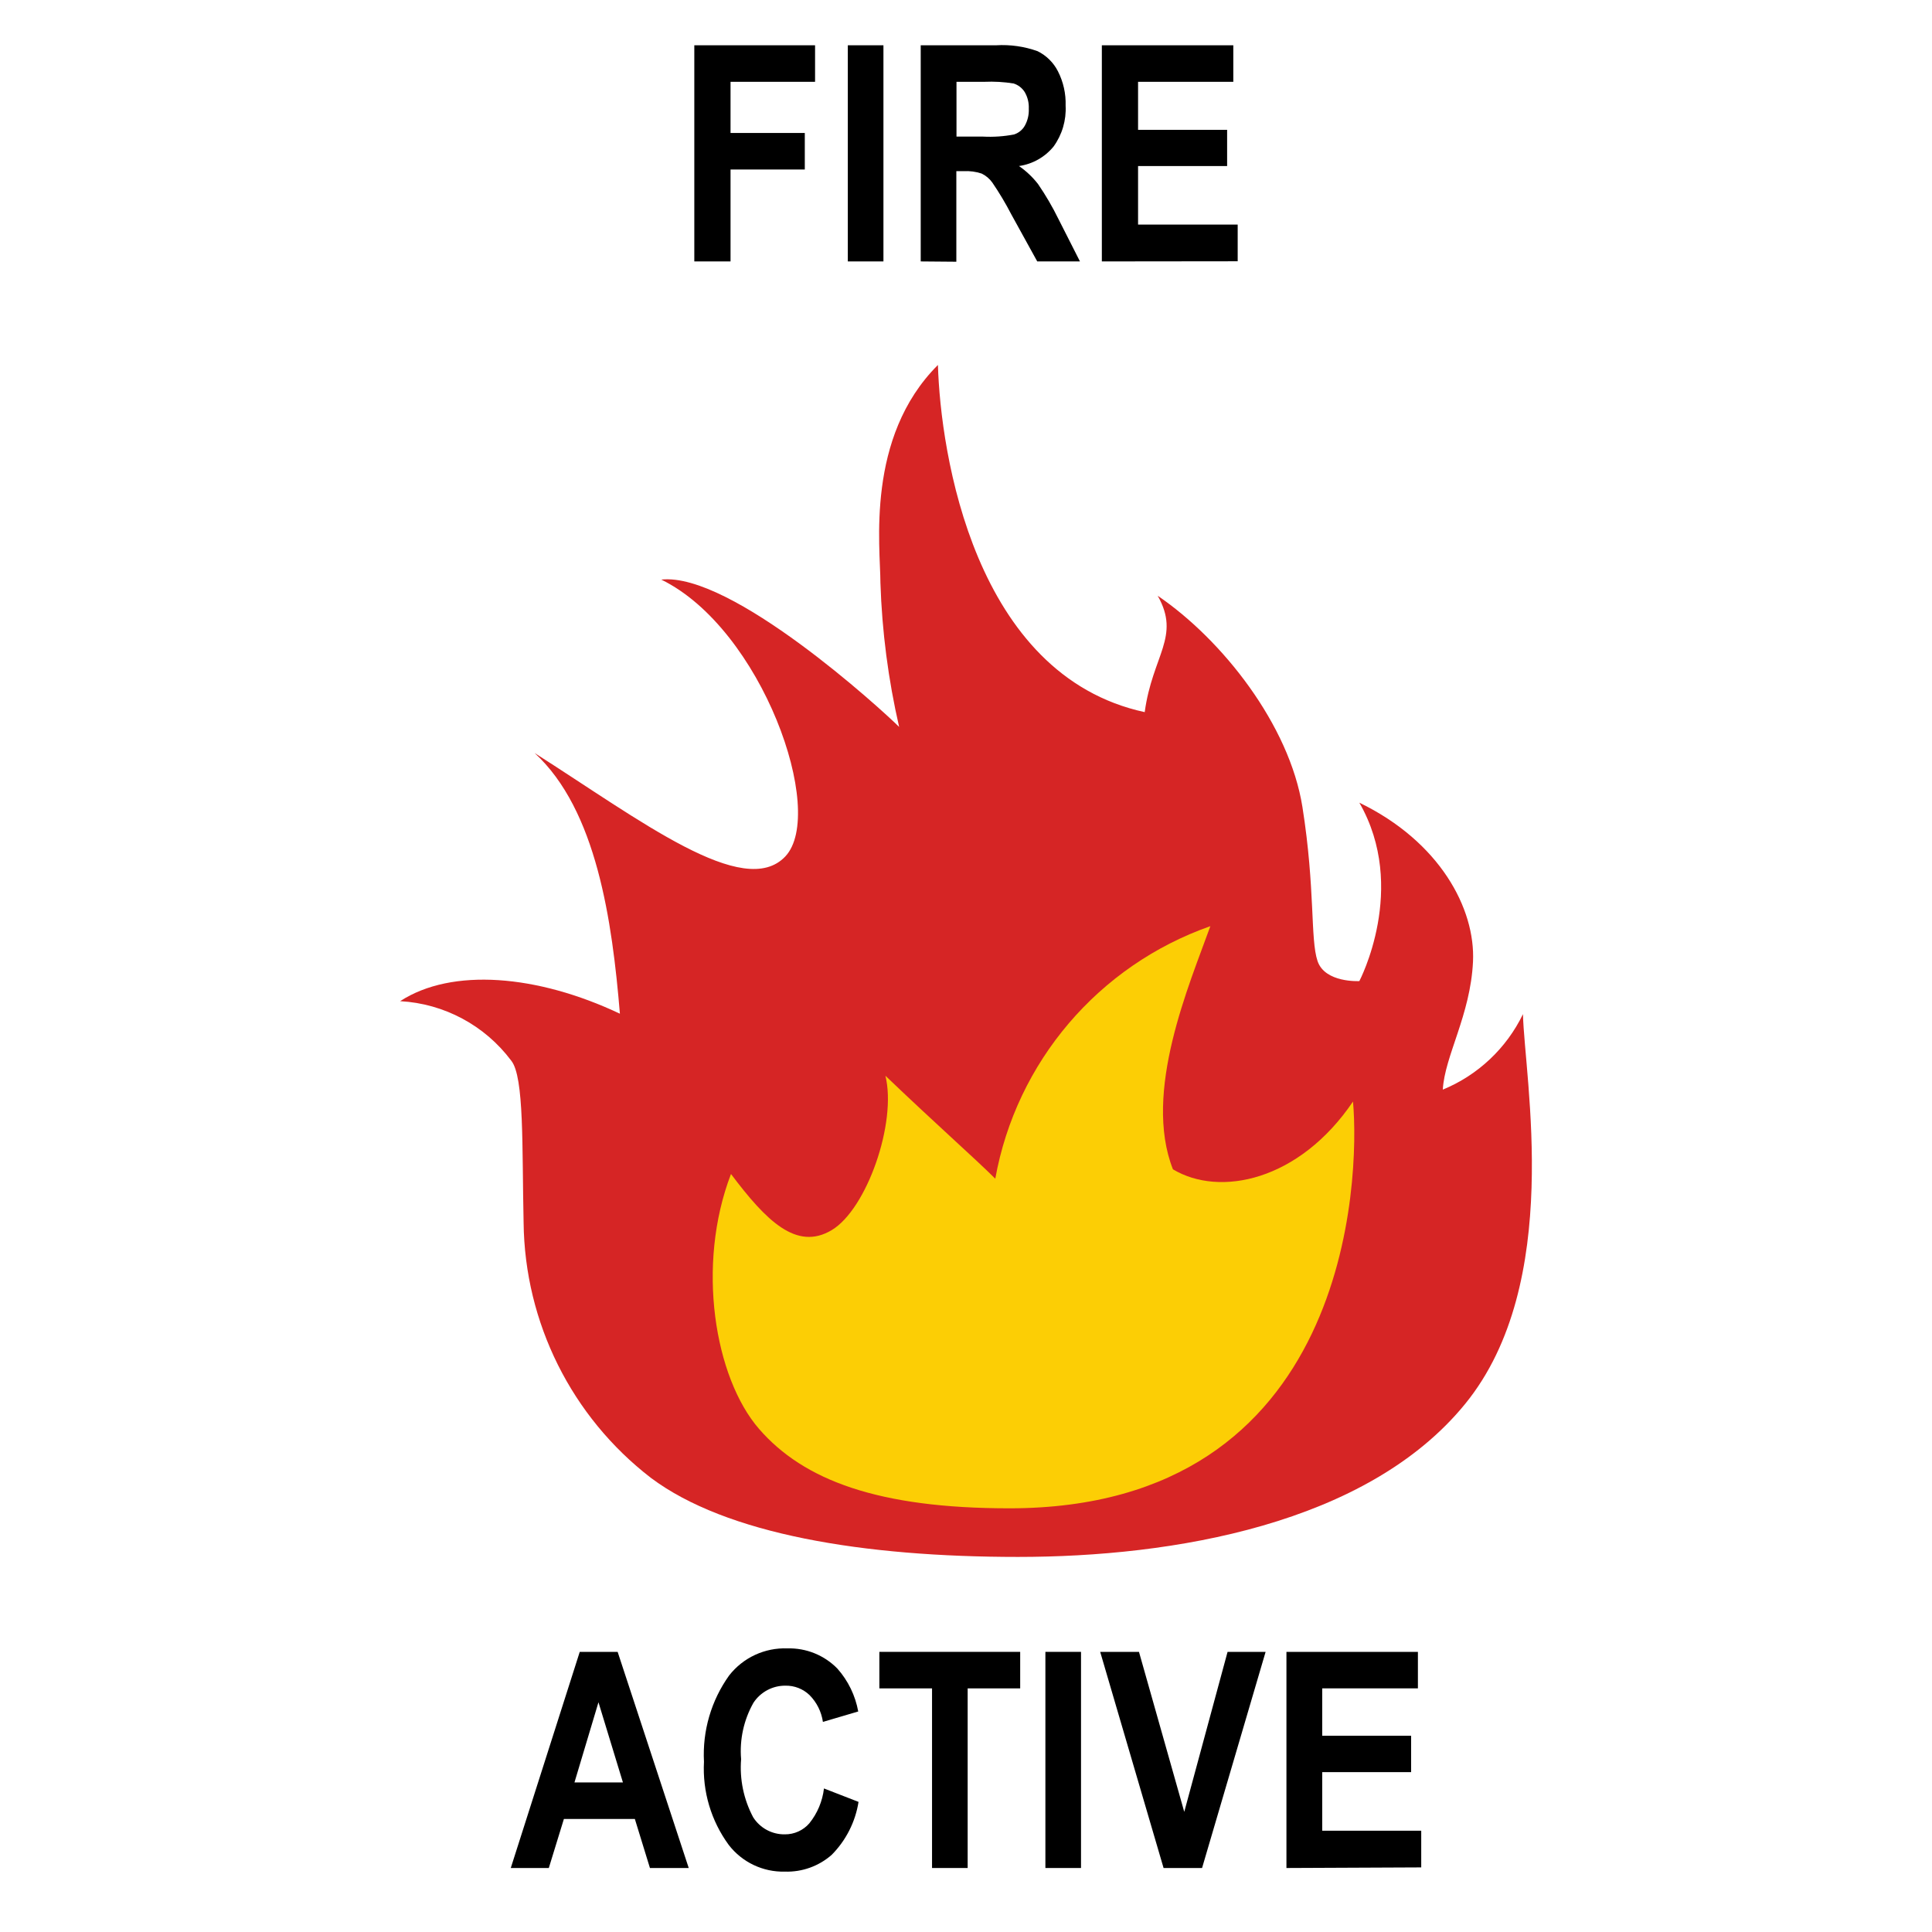
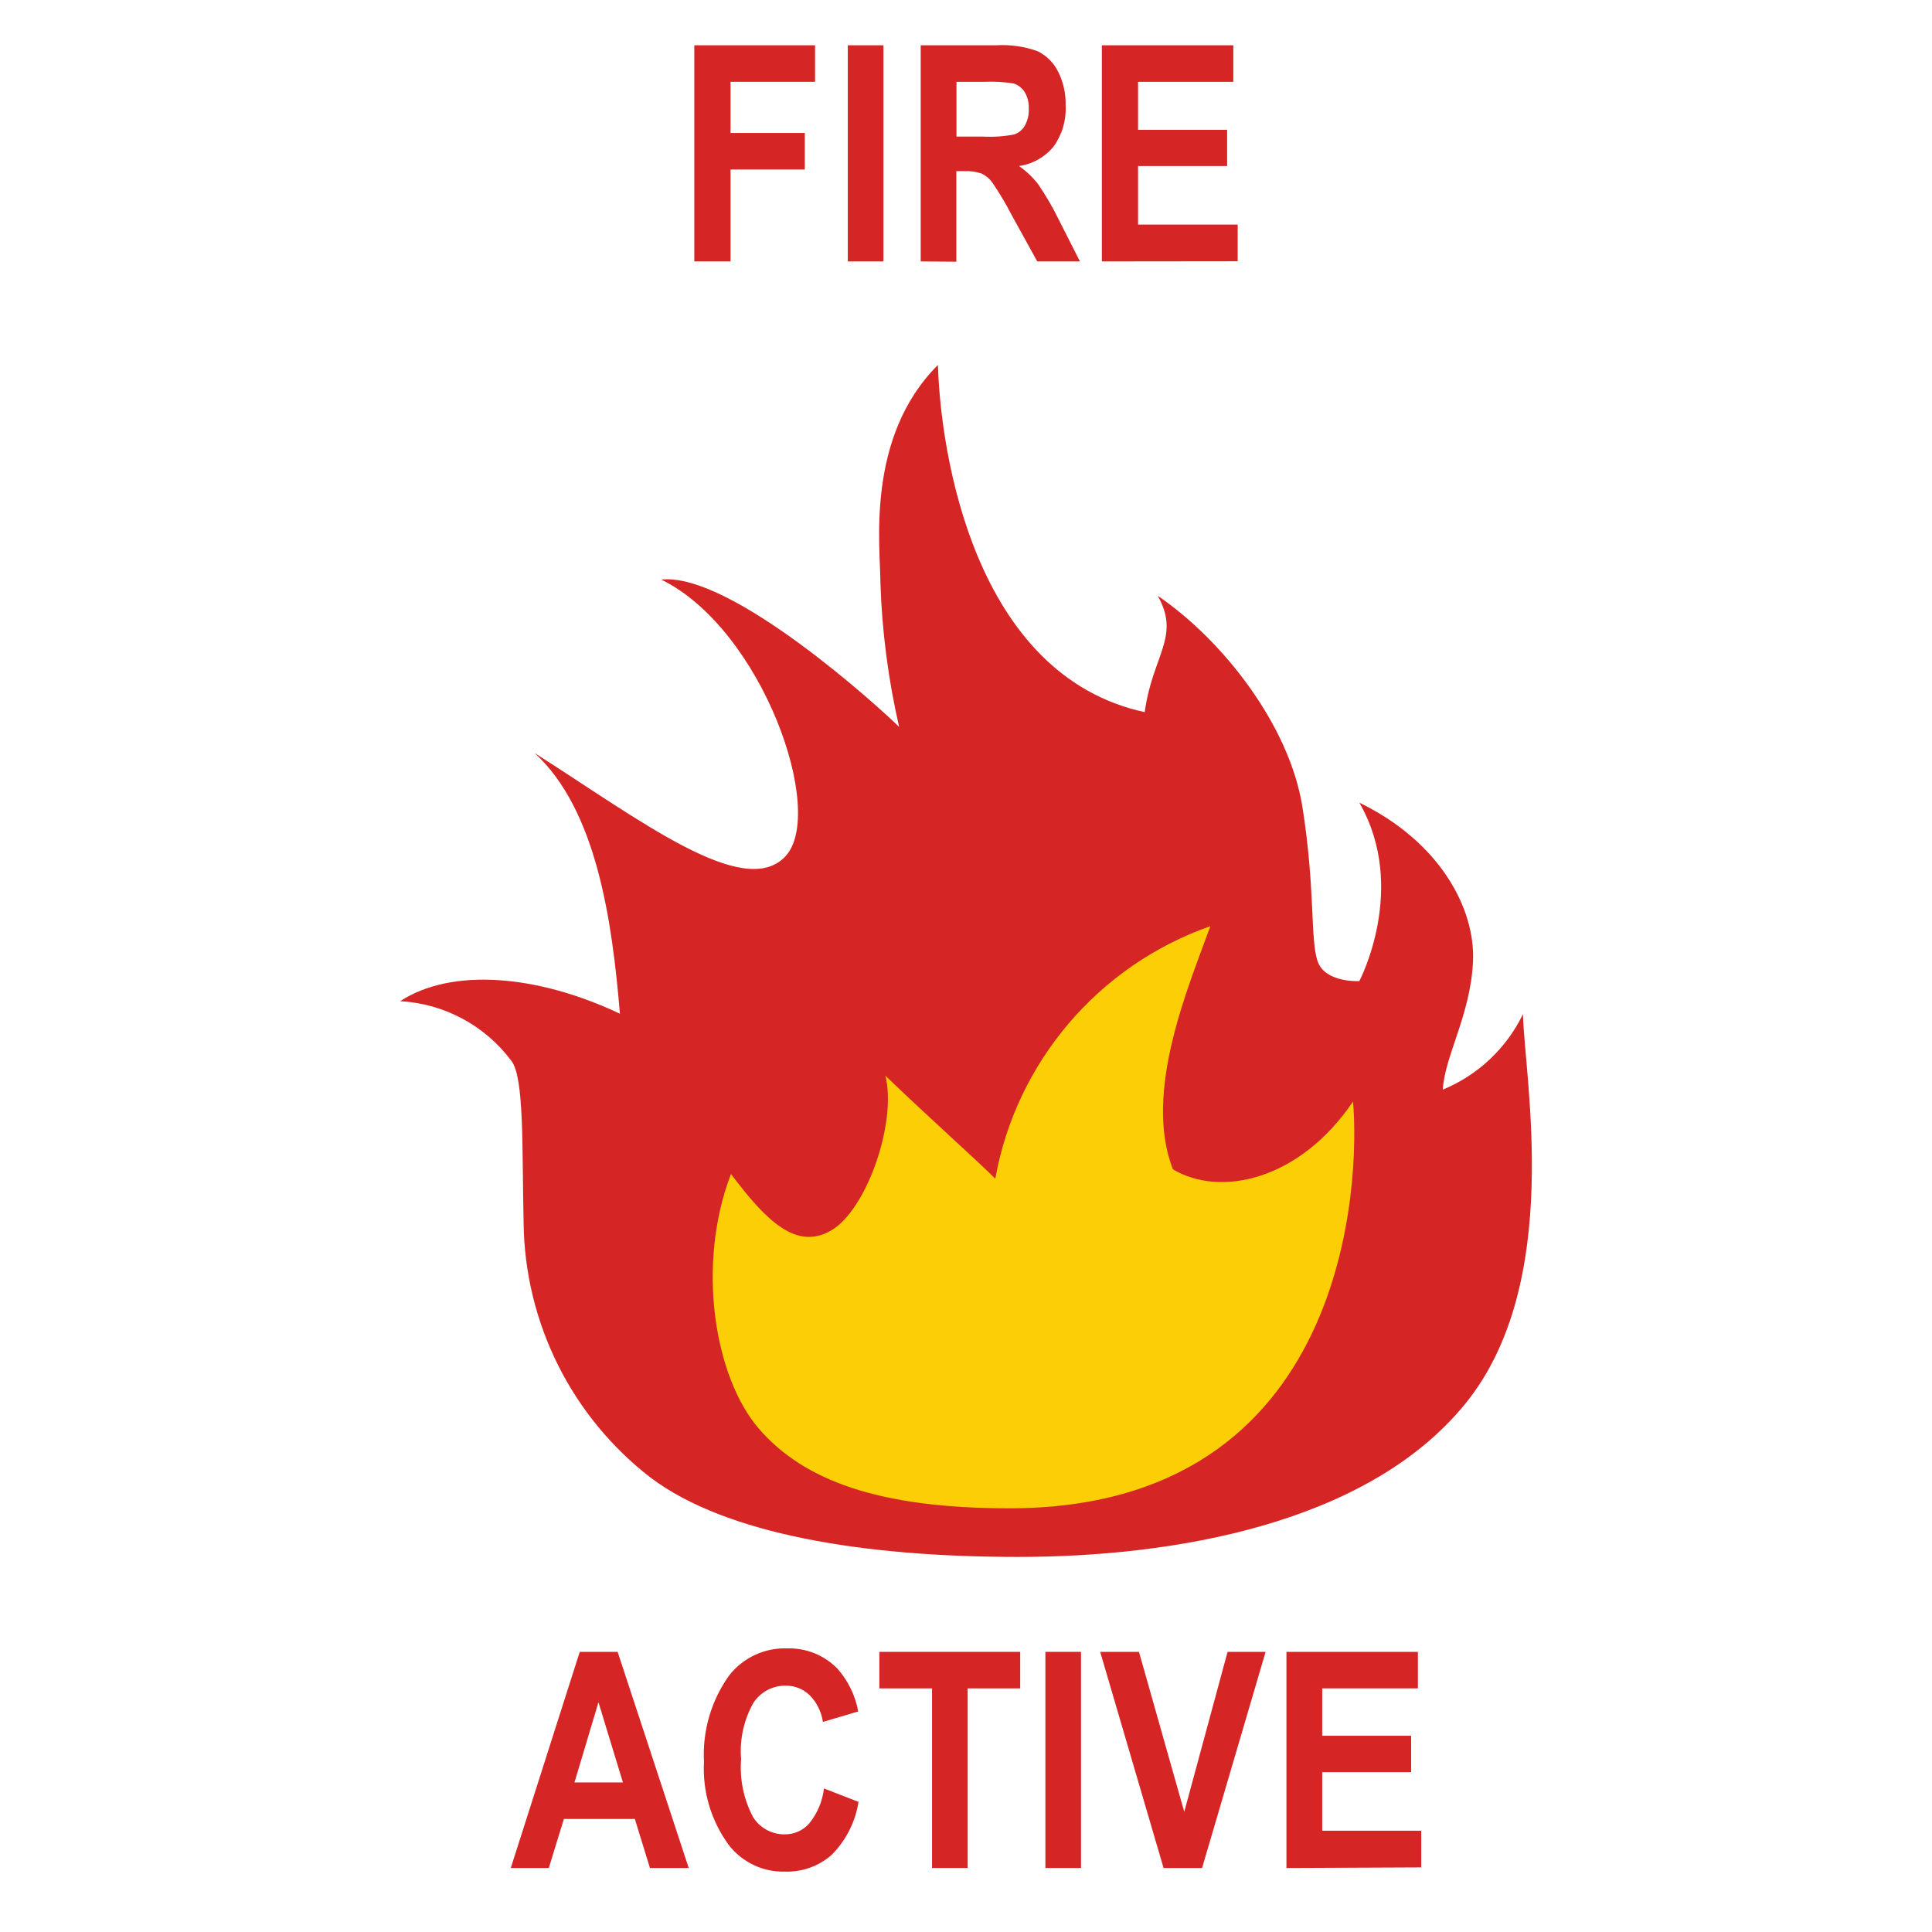
- <svg xmlns="http://www.w3.org/2000/svg" id="Layer_1" data-name="Layer 1" width="128" height="128" viewBox="0 0 128 128">
-   <defs>
-     <style>.cls-1{fill:#d62525;}.cls-2{fill:#fcce05;}</style>
+ <svg xmlns="http://www.w3.org/2000/svg" id="Layer_1" data-name="Layer 1" width="128" height="128" viewBox="0 0 128 128" version="1.1">
+   <defs id="defs1">
+     <style id="style1">.cls-1{fill:#d62525;}.cls-2{fill:#fcce05;}</style>
  </defs>
-   <path d="M45.63,123.76H43.06l-1-3.25h-4.7l-1,3.25H33.84l4.57-14.32h2.51Zm-4.36-5.67-1.62-5.31-1.59,5.31Z" />
-   <path d="M54.59,118.49l2.29.89a6.41,6.41,0,0,1-1.78,3.51A4.48,4.48,0,0,1,52,124a4.55,4.55,0,0,1-3.72-1.77,8.55,8.55,0,0,1-1.64-5.51A9,9,0,0,1,48.31,111a4.68,4.68,0,0,1,3.86-1.79,4.46,4.46,0,0,1,3.31,1.34,5.86,5.86,0,0,1,1.38,2.84l-2.34.69a3.17,3.17,0,0,0-.89-1.78,2.24,2.24,0,0,0-1.59-.62,2.51,2.51,0,0,0-2.12,1.13,6.49,6.49,0,0,0-.82,3.74,7,7,0,0,0,.8,3.85A2.44,2.44,0,0,0,52,121.53a2.12,2.12,0,0,0,1.62-.73A4.52,4.52,0,0,0,54.59,118.49Z" />
-   <path d="M61.75,123.76v-11.9H58.26v-2.42h9.33v2.42H64.11v11.9Z" />
-   <path d="M69.26,123.76V109.44h2.36v14.32Z" />
-   <path d="M77.09,123.76l-4.2-14.32h2.57l3,10.6,2.87-10.6h2.52l-4.21,14.32Z" />
-   <path d="M85.23,123.76V109.44h8.71v2.42H87.6V115h5.89v2.41H87.6v3.88h6.56v2.43Z" />
-   <path d="M46,17.32V3h8V5.42H48.4V8.81h4.92v2.42H48.4v6.09Z" />
-   <path d="M56.17,17.32V3h2.36V17.32Z" />
-   <path d="M61,17.32V3h5a6.91,6.91,0,0,1,2.74.39,3,3,0,0,1,1.35,1.33A4.68,4.68,0,0,1,70.6,7a4.24,4.24,0,0,1-.8,2.71A3.62,3.62,0,0,1,67.51,11a5.76,5.76,0,0,1,1.26,1.19,18.4,18.4,0,0,1,1.36,2.33l1.42,2.8H68.72L67,14.2a20,20,0,0,0-1.26-2.11,1.87,1.87,0,0,0-.7-.59,3.19,3.19,0,0,0-1.19-.16h-.49v6Zm2.37-8.27h1.76a8.56,8.56,0,0,0,2.05-.14,1.27,1.27,0,0,0,.71-.57,2.11,2.11,0,0,0,.27-1.14,2,2,0,0,0-.27-1.1,1.35,1.35,0,0,0-.74-.57,9.5,9.5,0,0,0-1.93-.11H63.37Z" />
-   <path d="M73,17.32V3h8.71V5.42H75.4V8.6h5.9V11H75.4v3.88H82v2.43Z" />
-   <path class="cls-1" d="M67.45,103.15c-10.24,0-19.33-1.49-24.33-5.24A21.65,21.65,0,0,1,34.69,81c-.11-5,.05-9.65-.82-10.73a9.87,9.87,0,0,0-7.36-3.94c3.43-2.23,9.08-1.76,14.56.83-.51-6.14-1.54-13.5-5.65-17.27,7,4.45,13.87,9.76,16.61,6.85S50.49,41.66,43.81,38.4c4.62-.51,14.56,8.57,15.76,9.76a49.75,49.75,0,0,1-1.24-9.55c0-2.36-1-9.63,3.81-14.43.17,5.83,2.4,20.56,13.7,23,.51-3.77,2.4-5,.86-7.71,4.28,2.91,8.73,8.56,9.59,14s.51,8.74,1,10.2S90.06,65,90.06,65s3.25-6.17,0-11.82c5.31,2.57,7.7,7,7.53,10.54s-1.88,6.25-2,8.47a10.22,10.22,0,0,0,5.31-5C101,71.46,103.59,85,97.08,93S77.69,103.15,67.45,103.15Z" />
-   <path class="cls-2" d="M66.87,99.93c-8.68,0-13.63-1.86-16.58-5.26s-4.18-10.85-1.86-16.89c2.33,3.1,4.34,5.11,6.67,3.72s4.33-7.13,3.56-10.23c3.41,3.26,5.88,5.43,7.28,6.82A21.84,21.84,0,0,1,80.19,61.36c-1.39,3.87-4.49,11-2.48,16.11,3.1,1.86,8.37.77,11.93-4.49C90.1,78.09,89.48,99.93,66.87,99.93Z" />
+   <path d="M45.63,123.76H43.06l-1-3.25h-4.7l-1,3.25H33.84l4.57-14.32h2.51Zm-4.36-5.67-1.62-5.31-1.59,5.31Z" id="path1" style="fill:#d62525;fill-opacity:1" />
+   <path d="M54.59,118.49l2.29.89a6.41,6.41,0,0,1-1.78,3.51A4.48,4.48,0,0,1,52,124a4.55,4.55,0,0,1-3.72-1.77,8.55,8.55,0,0,1-1.64-5.51A9,9,0,0,1,48.31,111a4.68,4.68,0,0,1,3.86-1.79,4.46,4.46,0,0,1,3.31,1.34,5.86,5.86,0,0,1,1.38,2.84l-2.34.69a3.17,3.17,0,0,0-.89-1.78,2.24,2.24,0,0,0-1.59-.62,2.51,2.51,0,0,0-2.12,1.13,6.49,6.49,0,0,0-.82,3.74,7,7,0,0,0,.8,3.85A2.44,2.44,0,0,0,52,121.53a2.12,2.12,0,0,0,1.62-.73A4.52,4.52,0,0,0,54.59,118.49Z" id="path2" style="fill:#d62525;fill-opacity:1" />
+   <path d="M61.75,123.76v-11.9H58.26v-2.42h9.33v2.42H64.11v11.9Z" id="path3" style="fill:#d62525;fill-opacity:1" />
+   <path d="M69.26,123.76V109.44h2.36v14.32Z" id="path4" style="fill:#d62525;fill-opacity:1" />
+   <path d="M77.09,123.76l-4.2-14.32h2.57l3,10.6,2.87-10.6h2.52l-4.21,14.32Z" id="path5" style="fill:#d62525;fill-opacity:1" />
+   <path d="M85.23,123.76V109.44h8.71v2.42H87.6V115h5.89v2.41H87.6v3.88h6.56v2.43Z" id="path6" style="fill:#d62525;fill-opacity:1" />
+   <path d="M46,17.32V3h8V5.42H48.4V8.81h4.92v2.42H48.4v6.09Z" id="path7" style="fill:#d62525;fill-opacity:1" />
+   <path d="M56.17,17.32V3h2.36V17.32Z" id="path8" style="fill:#d62525;fill-opacity:1" />
+   <path d="M61,17.32V3h5a6.91,6.91,0,0,1,2.74.39,3,3,0,0,1,1.35,1.33A4.68,4.68,0,0,1,70.6,7a4.24,4.24,0,0,1-.8,2.71A3.62,3.62,0,0,1,67.51,11a5.76,5.76,0,0,1,1.26,1.19,18.4,18.4,0,0,1,1.36,2.33l1.42,2.8H68.72L67,14.2a20,20,0,0,0-1.26-2.11,1.87,1.87,0,0,0-.7-.59,3.19,3.19,0,0,0-1.19-.16h-.49v6Zm2.37-8.27h1.76a8.56,8.56,0,0,0,2.05-.14,1.27,1.27,0,0,0,.71-.57,2.11,2.11,0,0,0,.27-1.14,2,2,0,0,0-.27-1.1,1.35,1.35,0,0,0-.74-.57,9.5,9.5,0,0,0-1.93-.11H63.37Z" id="path9" style="fill:#d62525;fill-opacity:1" />
+   <path d="M73,17.32V3h8.71V5.42H75.4V8.6h5.9V11H75.4v3.88H82v2.43Z" id="path10" style="fill:#d62525;fill-opacity:1" />
+   <path class="cls-1" d="M67.45,103.15c-10.24,0-19.33-1.49-24.33-5.24A21.65,21.65,0,0,1,34.69,81c-.11-5,.05-9.65-.82-10.73a9.87,9.87,0,0,0-7.36-3.94c3.43-2.23,9.08-1.76,14.56.83-.51-6.14-1.54-13.5-5.65-17.27,7,4.45,13.87,9.76,16.61,6.85S50.49,41.66,43.81,38.4c4.62-.51,14.56,8.57,15.76,9.76a49.75,49.75,0,0,1-1.24-9.55c0-2.36-1-9.63,3.81-14.43.17,5.83,2.4,20.56,13.7,23,.51-3.77,2.4-5,.86-7.71,4.28,2.91,8.73,8.56,9.59,14s.51,8.74,1,10.2S90.06,65,90.06,65s3.25-6.17,0-11.82c5.31,2.57,7.7,7,7.53,10.54s-1.88,6.25-2,8.47a10.22,10.22,0,0,0,5.31-5C101,71.46,103.59,85,97.08,93S77.69,103.15,67.45,103.15Z" id="path11" />
+   <path class="cls-2" d="M66.87,99.93c-8.68,0-13.63-1.86-16.58-5.26s-4.18-10.85-1.86-16.89c2.33,3.1,4.34,5.11,6.67,3.72s4.33-7.13,3.56-10.23c3.41,3.26,5.88,5.43,7.28,6.82A21.84,21.84,0,0,1,80.19,61.36c-1.39,3.87-4.49,11-2.48,16.11,3.1,1.86,8.37.77,11.93-4.49C90.1,78.09,89.48,99.93,66.87,99.93Z" id="path12" />
</svg>
